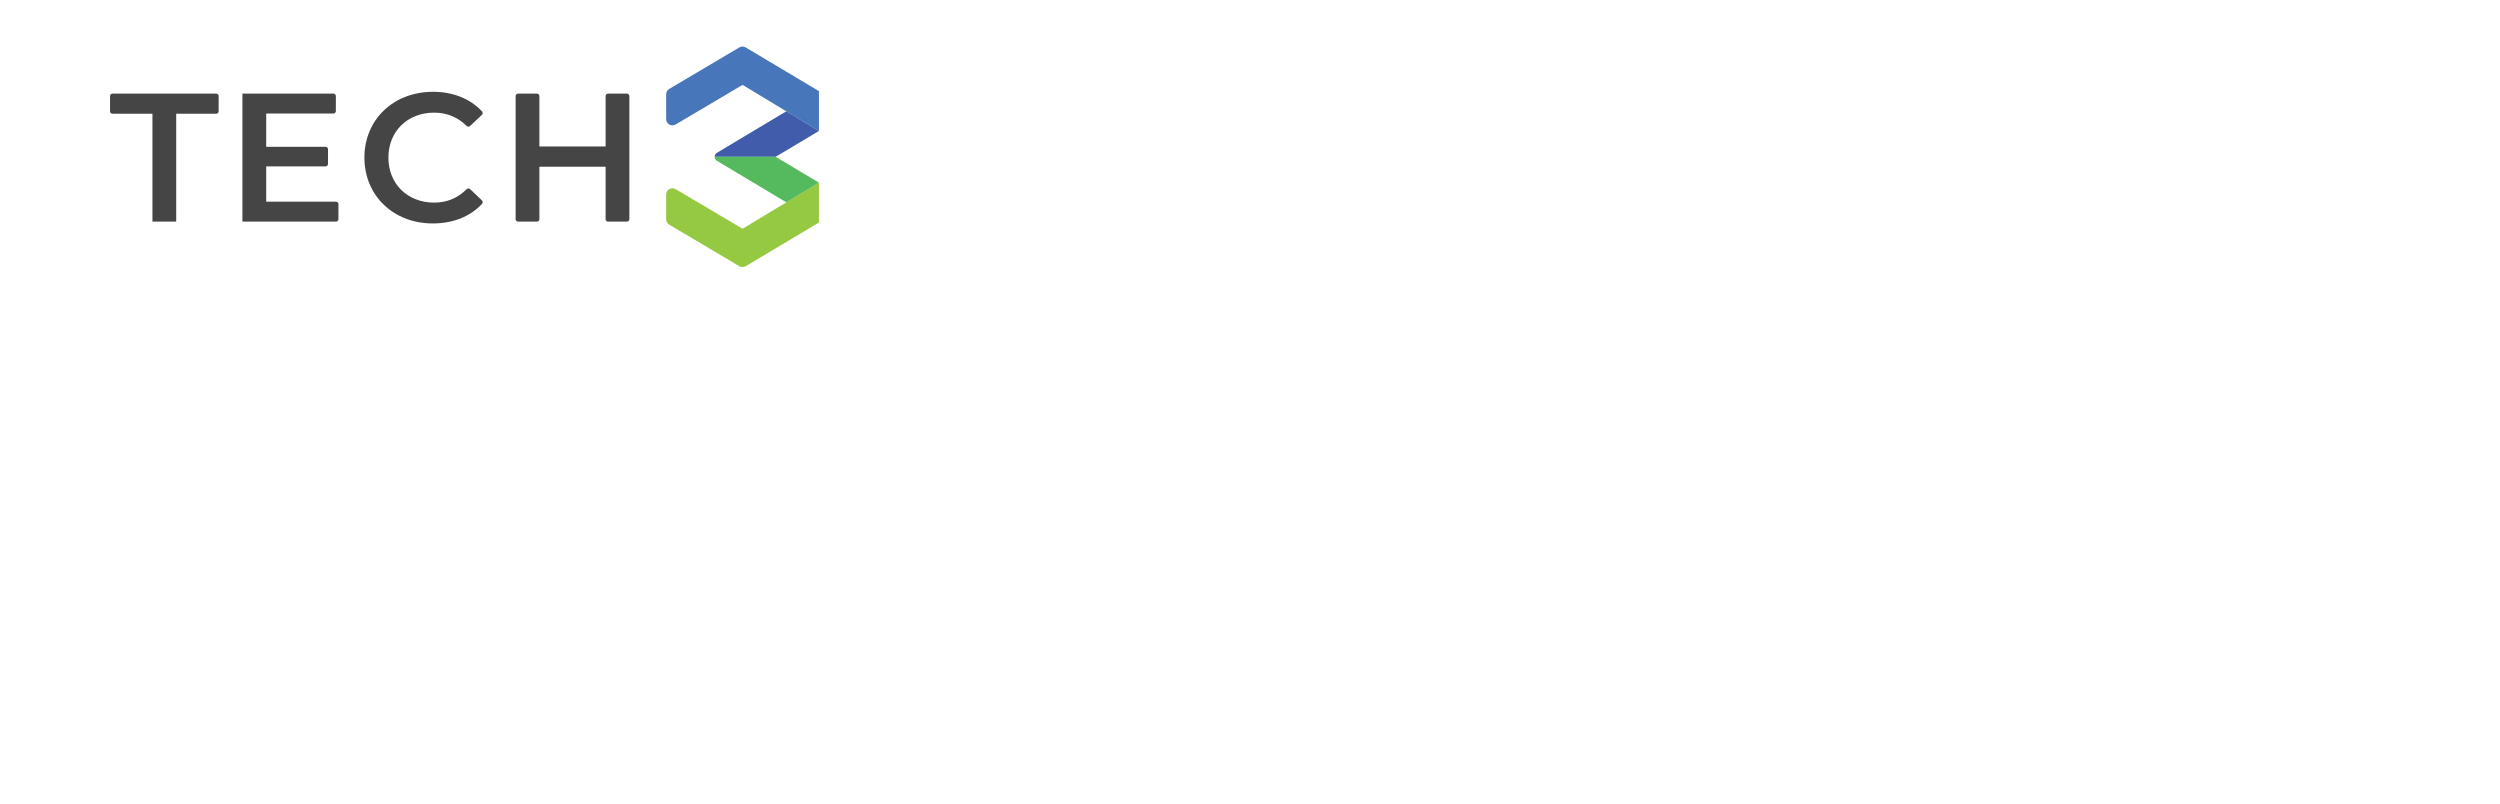
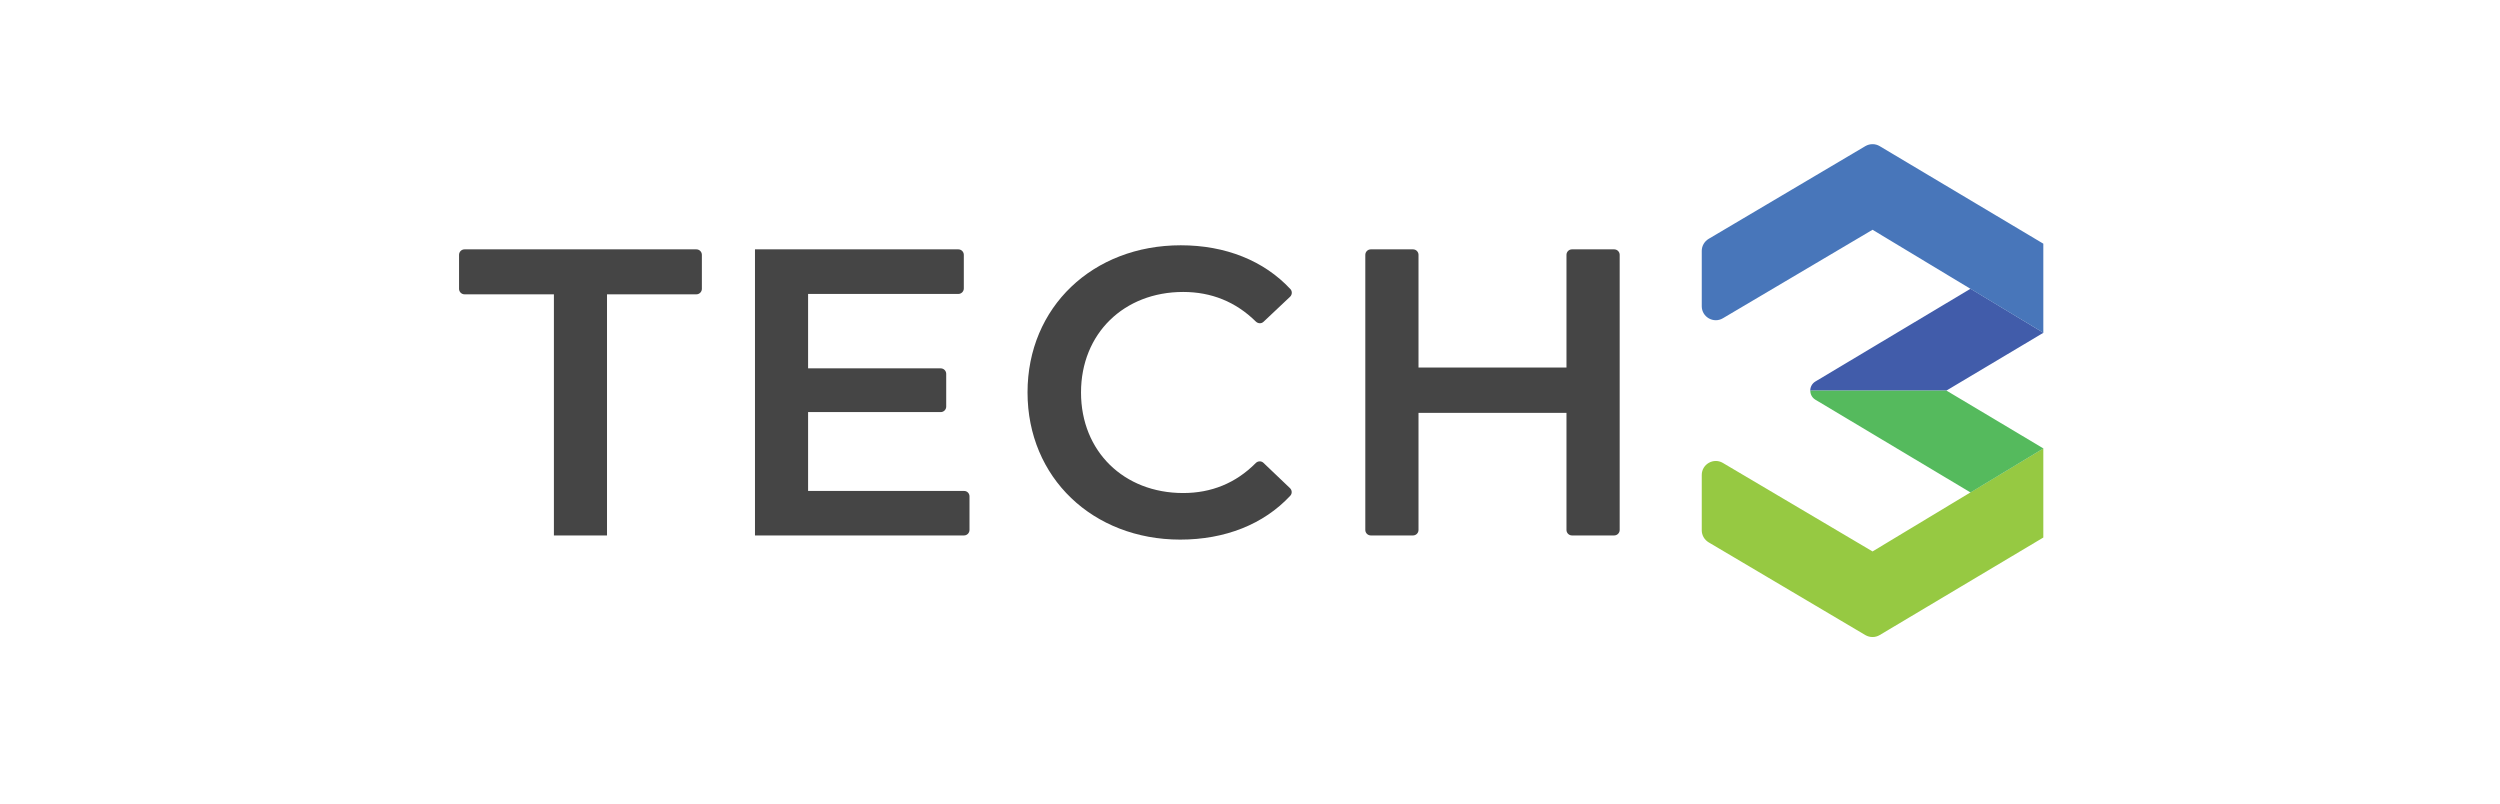
- <svg xmlns="http://www.w3.org/2000/svg" version="1.1" id="Layer_1" x="0px" y="0px" viewBox="0 0 777.49 250" style="enable-background:new 0 0 777.49 250;" xml:space="preserve">
+ <svg xmlns="http://www.w3.org/2000/svg" version="1.1" id="Layer_1" x="0px" y="0px" viewBox="0 0 264.08 84.91" style="enable-background:new 0 0 264.08 84.91;" xml:space="preserve">
  <style type="text/css">
	.st0{fill:#415CAA;}
	.st1{fill:#454545;}
	.st2{fill:#4876BA;}
	.st3{fill:#96C942;}
	.st4{fill:#55BA5D;}
</style>
-   <path class="st0" d="M254.7,40.72l-10.14-6.12l-21.59,12.91c-0.48,0.28-0.71,0.77-0.71,1.26h18.95L254.7,40.72z" />
-   <path class="st1" d="M47.41,35.37H34.98c-0.42,0-0.76-0.34-0.76-0.76v-4.73c0-0.42,0.34-0.76,0.76-0.76h32.26  c0.42,0,0.76,0.34,0.76,0.76v4.73c0,0.42-0.34,0.76-0.76,0.76H54.8v33.55h-7.39V35.37z" />
-   <path class="st1" d="M105.25,63.48v4.68c0,0.42-0.34,0.76-0.76,0.76h-29.1V29.11h28.3c0.42,0,0.76,0.34,0.76,0.76v4.68  c0,0.42-0.34,0.76-0.76,0.76H82.79v10.35h18.46c0.42,0,0.76,0.34,0.76,0.76v4.56c0,0.42-0.34,0.76-0.76,0.76H82.79v10.98h21.7  C104.91,62.72,105.25,63.06,105.25,63.48z" />
-   <path class="st1" d="M113.33,49.02c0-11.89,9.1-20.47,21.33-20.47c6.2,0,11.57,2.13,15.26,6.1c0.28,0.3,0.25,0.78-0.05,1.07  l-3.69,3.47c-0.3,0.28-0.77,0.27-1.06-0.03c-2.81-2.77-6.21-4.13-10.11-4.13c-8.25,0-14.22,5.8-14.22,13.99  c0,8.19,5.97,13.99,14.22,13.99c3.91,0,7.31-1.36,10.11-4.17c0.3-0.3,0.77-0.32,1.07-0.03l3.69,3.52c0.3,0.28,0.32,0.76,0.04,1.06  c-3.69,3.97-9.06,6.1-15.32,6.1C122.43,69.49,113.33,60.9,113.33,49.02z" />
-   <path class="st1" d="M195.73,29.87v38.29c0,0.42-0.34,0.76-0.76,0.76h-5.87c-0.42,0-0.76-0.34-0.76-0.76v-16.3h-20.59v16.3  c0,0.42-0.34,0.76-0.76,0.76h-5.87c-0.42,0-0.76-0.34-0.76-0.76V29.87c0-0.42,0.34-0.76,0.76-0.76h5.87c0.42,0,0.76,0.34,0.76,0.76  v15.67h20.59V29.87c0-0.42,0.34-0.76,0.76-0.76h5.87C195.39,29.11,195.73,29.45,195.73,29.87z" />
-   <path class="st2" d="M229.94,14.74l-21.81,12.91c-0.59,0.35-0.96,0.99-0.96,1.68v7.71c0,1.51,1.64,2.44,2.94,1.68l20.82-12.32  l23.76,14.34v-12.4l-22.77-13.58C231.32,14.38,230.56,14.38,229.94,14.74z" />
-   <path class="st3" d="M229.94,82.79l-21.81-12.91c-0.59-0.35-0.96-0.99-0.96-1.68V60.5c0-1.51,1.64-2.44,2.94-1.68l20.82,12.32  l23.76-14.34v12.4l-22.77,13.58C231.32,83.15,230.56,83.15,229.94,82.79z" />
-   <path class="st4" d="M222.97,50.02l21.59,12.91l10.14-6.12l-13.5-8.05h-18.95C222.25,49.25,222.49,49.74,222.97,50.02z" />
+   <g>
+     <path class="st0" d="M215.85,35.15l-7.7-4.65l-16.39,9.8c-0.36,0.22-0.54,0.59-0.54,0.96h14.38L215.85,35.15z" />
+     <path class="st1" d="M58.51,31.09h-9.44c-0.32,0-0.58-0.26-0.58-0.58v-3.59c0-0.32,0.26-0.58,0.58-0.58h24.49   c0.32,0,0.58,0.26,0.58,0.58v3.59c0,0.32-0.26,0.58-0.58,0.58h-9.44v25.47h-5.61V31.09z" />
+     <path class="st1" d="M102.41,52.43v3.55c0,0.32-0.26,0.58-0.58,0.58H79.75V26.34h21.48c0.32,0,0.58,0.26,0.58,0.58v3.55   c0,0.32-0.26,0.58-0.58,0.58H85.36v7.86h14.01c0.32,0,0.58,0.26,0.58,0.58v3.46c0,0.32-0.26,0.58-0.58,0.58H85.36v8.33h16.47   C102.15,51.85,102.41,52.11,102.41,52.43z" />
+     <path class="st1" d="M108.54,41.45c0-9.02,6.91-15.54,16.19-15.54c4.71,0,8.78,1.62,11.58,4.63c0.21,0.23,0.19,0.59-0.04,0.81   l-2.8,2.64c-0.23,0.22-0.58,0.2-0.81-0.02c-2.13-2.1-4.71-3.13-7.68-3.13c-6.26,0-10.79,4.4-10.79,10.62   c0,6.22,4.53,10.62,10.79,10.62c2.96,0,5.55-1.03,7.67-3.17c0.22-0.22,0.58-0.24,0.81-0.02l2.8,2.67c0.23,0.22,0.25,0.58,0.03,0.81   c-2.8,3.01-6.88,4.63-11.63,4.63C115.45,56.99,108.54,50.47,108.54,41.45z" />
+     <path class="st1" d="M171.09,26.92v29.06c0,0.32-0.26,0.58-0.58,0.58h-4.46c-0.32,0-0.58-0.26-0.58-0.58V43.61h-15.63v12.37   c0,0.32-0.26,0.58-0.58,0.58h-4.46c-0.32,0-0.58-0.26-0.58-0.58V26.92c0-0.32,0.26-0.58,0.58-0.58h4.46c0.32,0,0.58,0.26,0.58,0.58   v11.9h15.63v-11.9c0-0.32,0.26-0.58,0.58-0.58h4.46C170.83,26.34,171.09,26.6,171.09,26.92z" />
+     <path class="st2" d="M197.05,15.43l-16.56,9.8c-0.45,0.27-0.73,0.75-0.73,1.27v5.85c0,1.14,1.25,1.85,2.23,1.27l15.81-9.35   l18.04,10.88v-9.41l-17.28-10.3C198.1,15.16,197.52,15.16,197.05,15.43z" />
+     <path class="st3" d="M197.05,67.09l-16.56-9.8c-0.45-0.27-0.73-0.75-0.73-1.27v-5.85c0-1.14,1.25-1.85,2.23-1.27l15.81,9.35   l18.04-10.88v9.41l-17.28,10.3C198.1,67.36,197.52,67.36,197.05,67.09z" />
+     <path class="st4" d="M191.76,42.22l16.39,9.8l7.7-4.65l-10.24-6.11h-14.38C191.22,41.63,191.4,42,191.76,42.22z" />
+   </g>
</svg>
